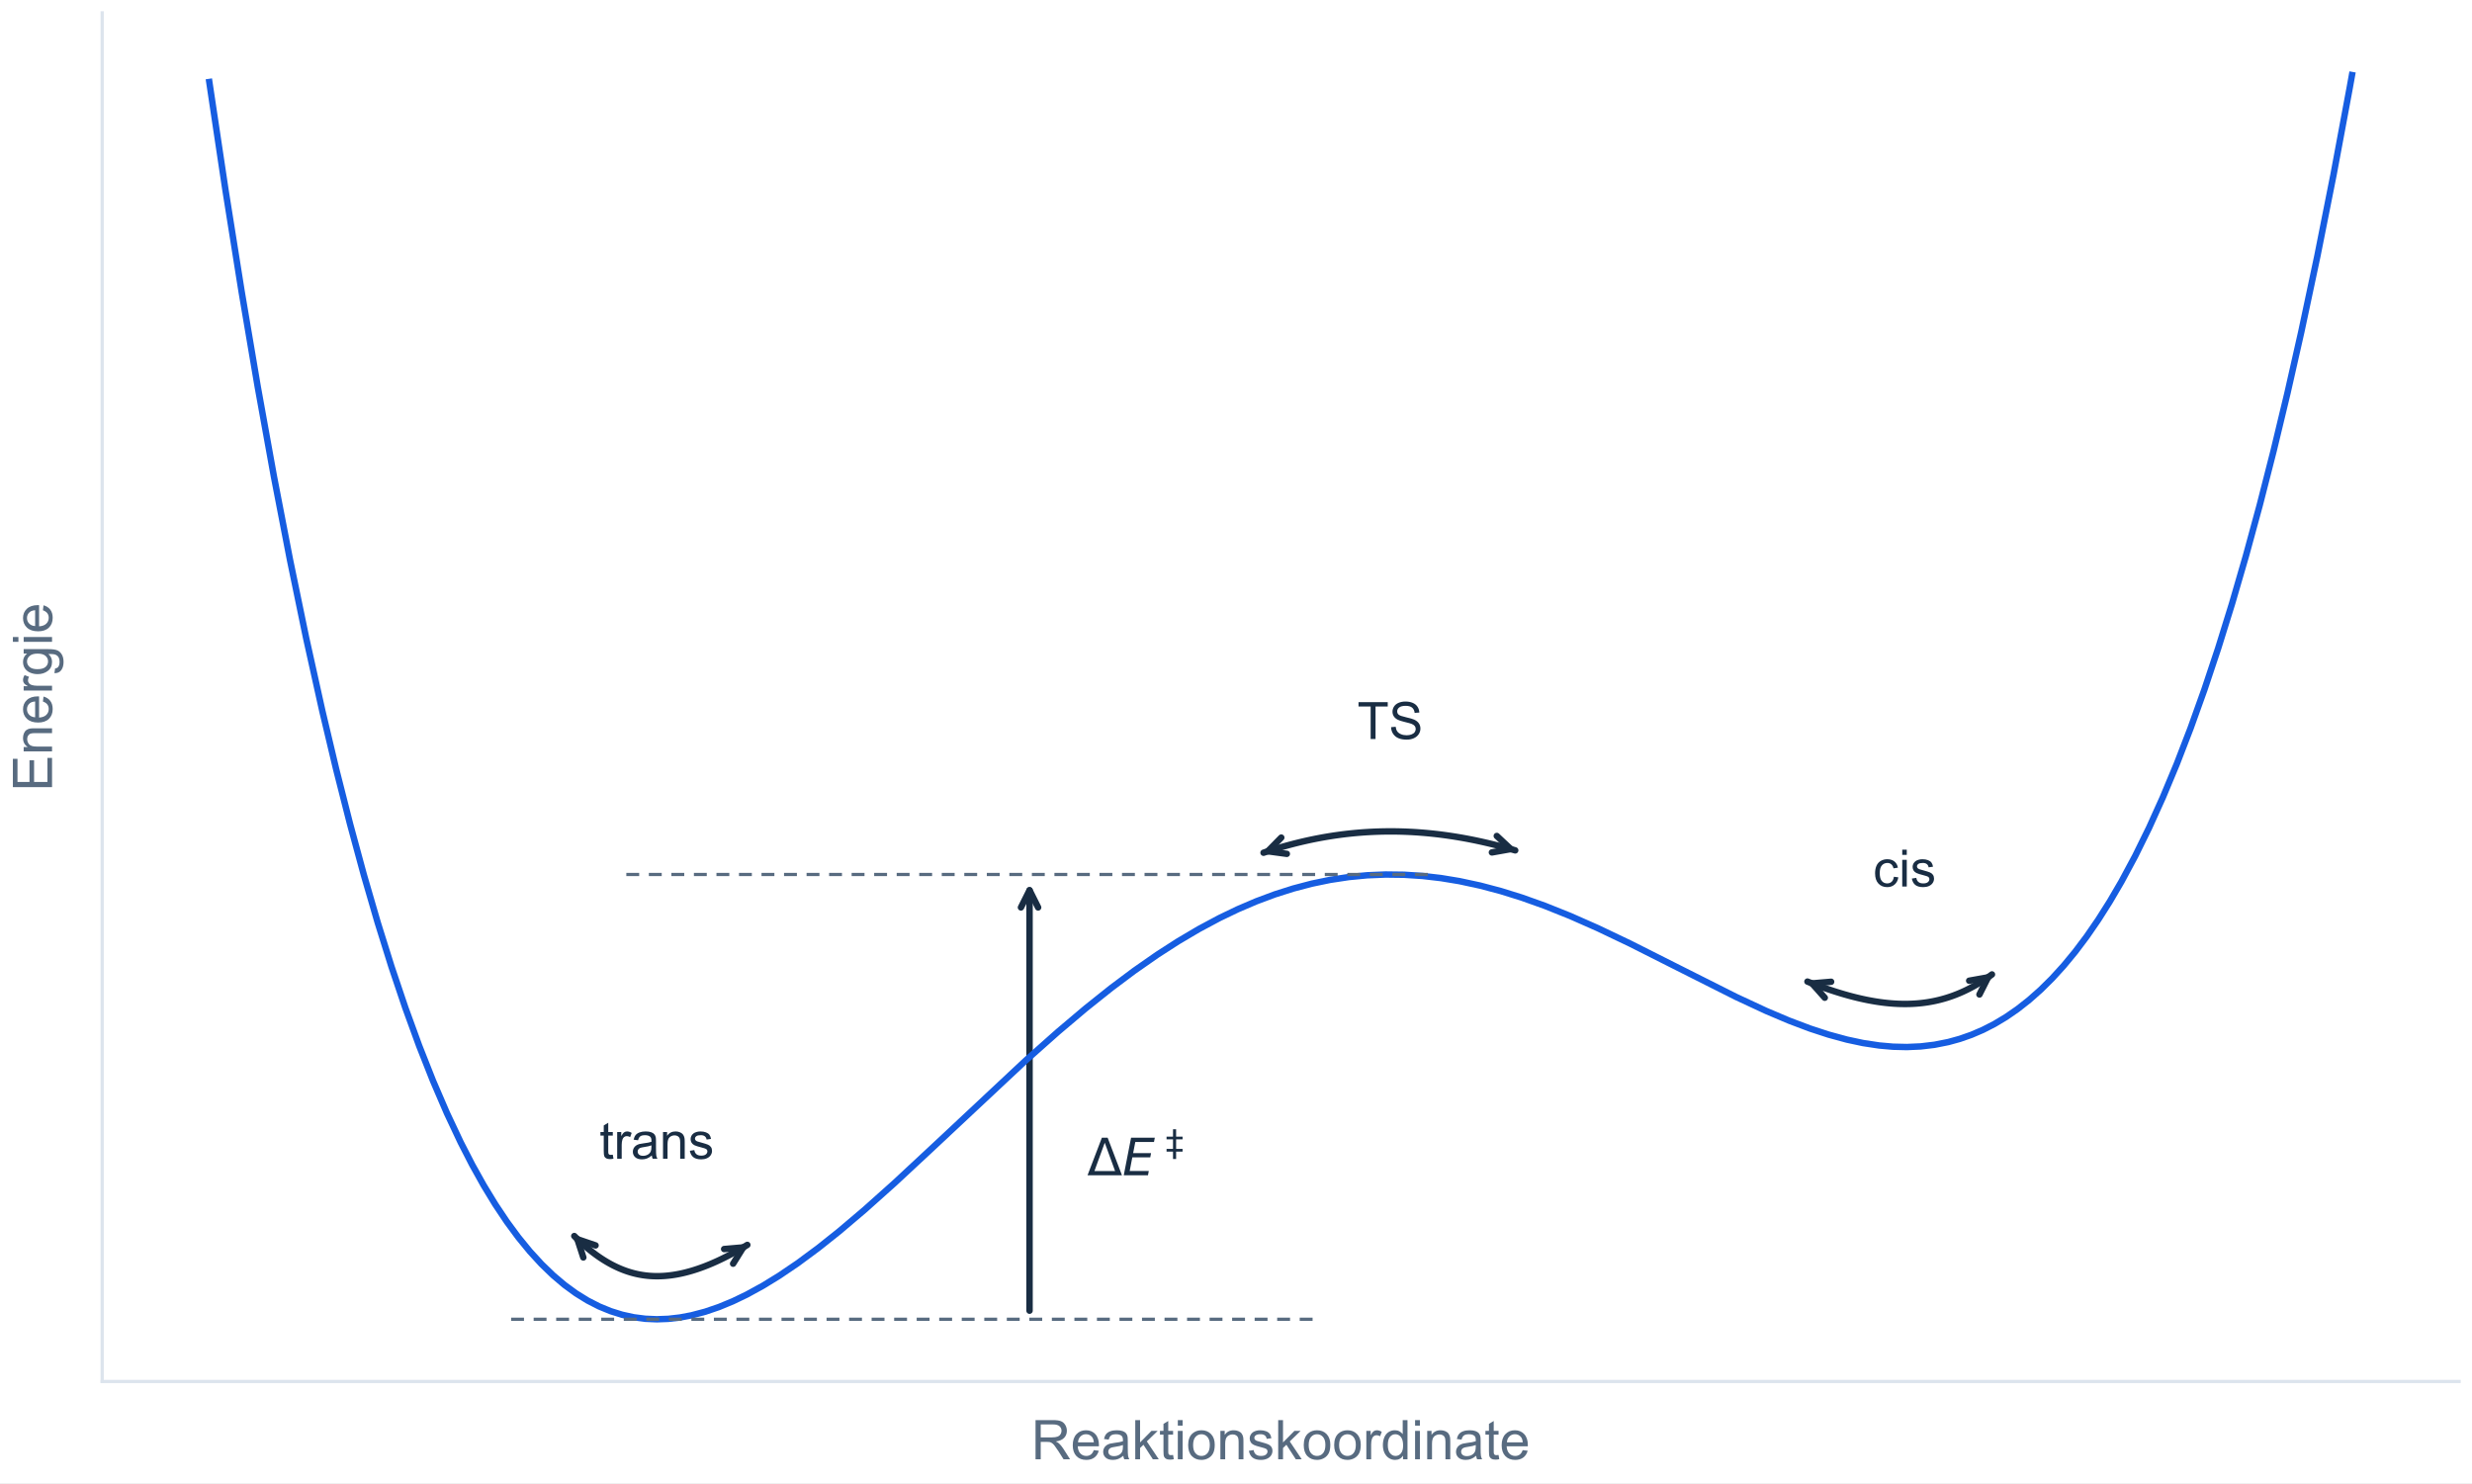
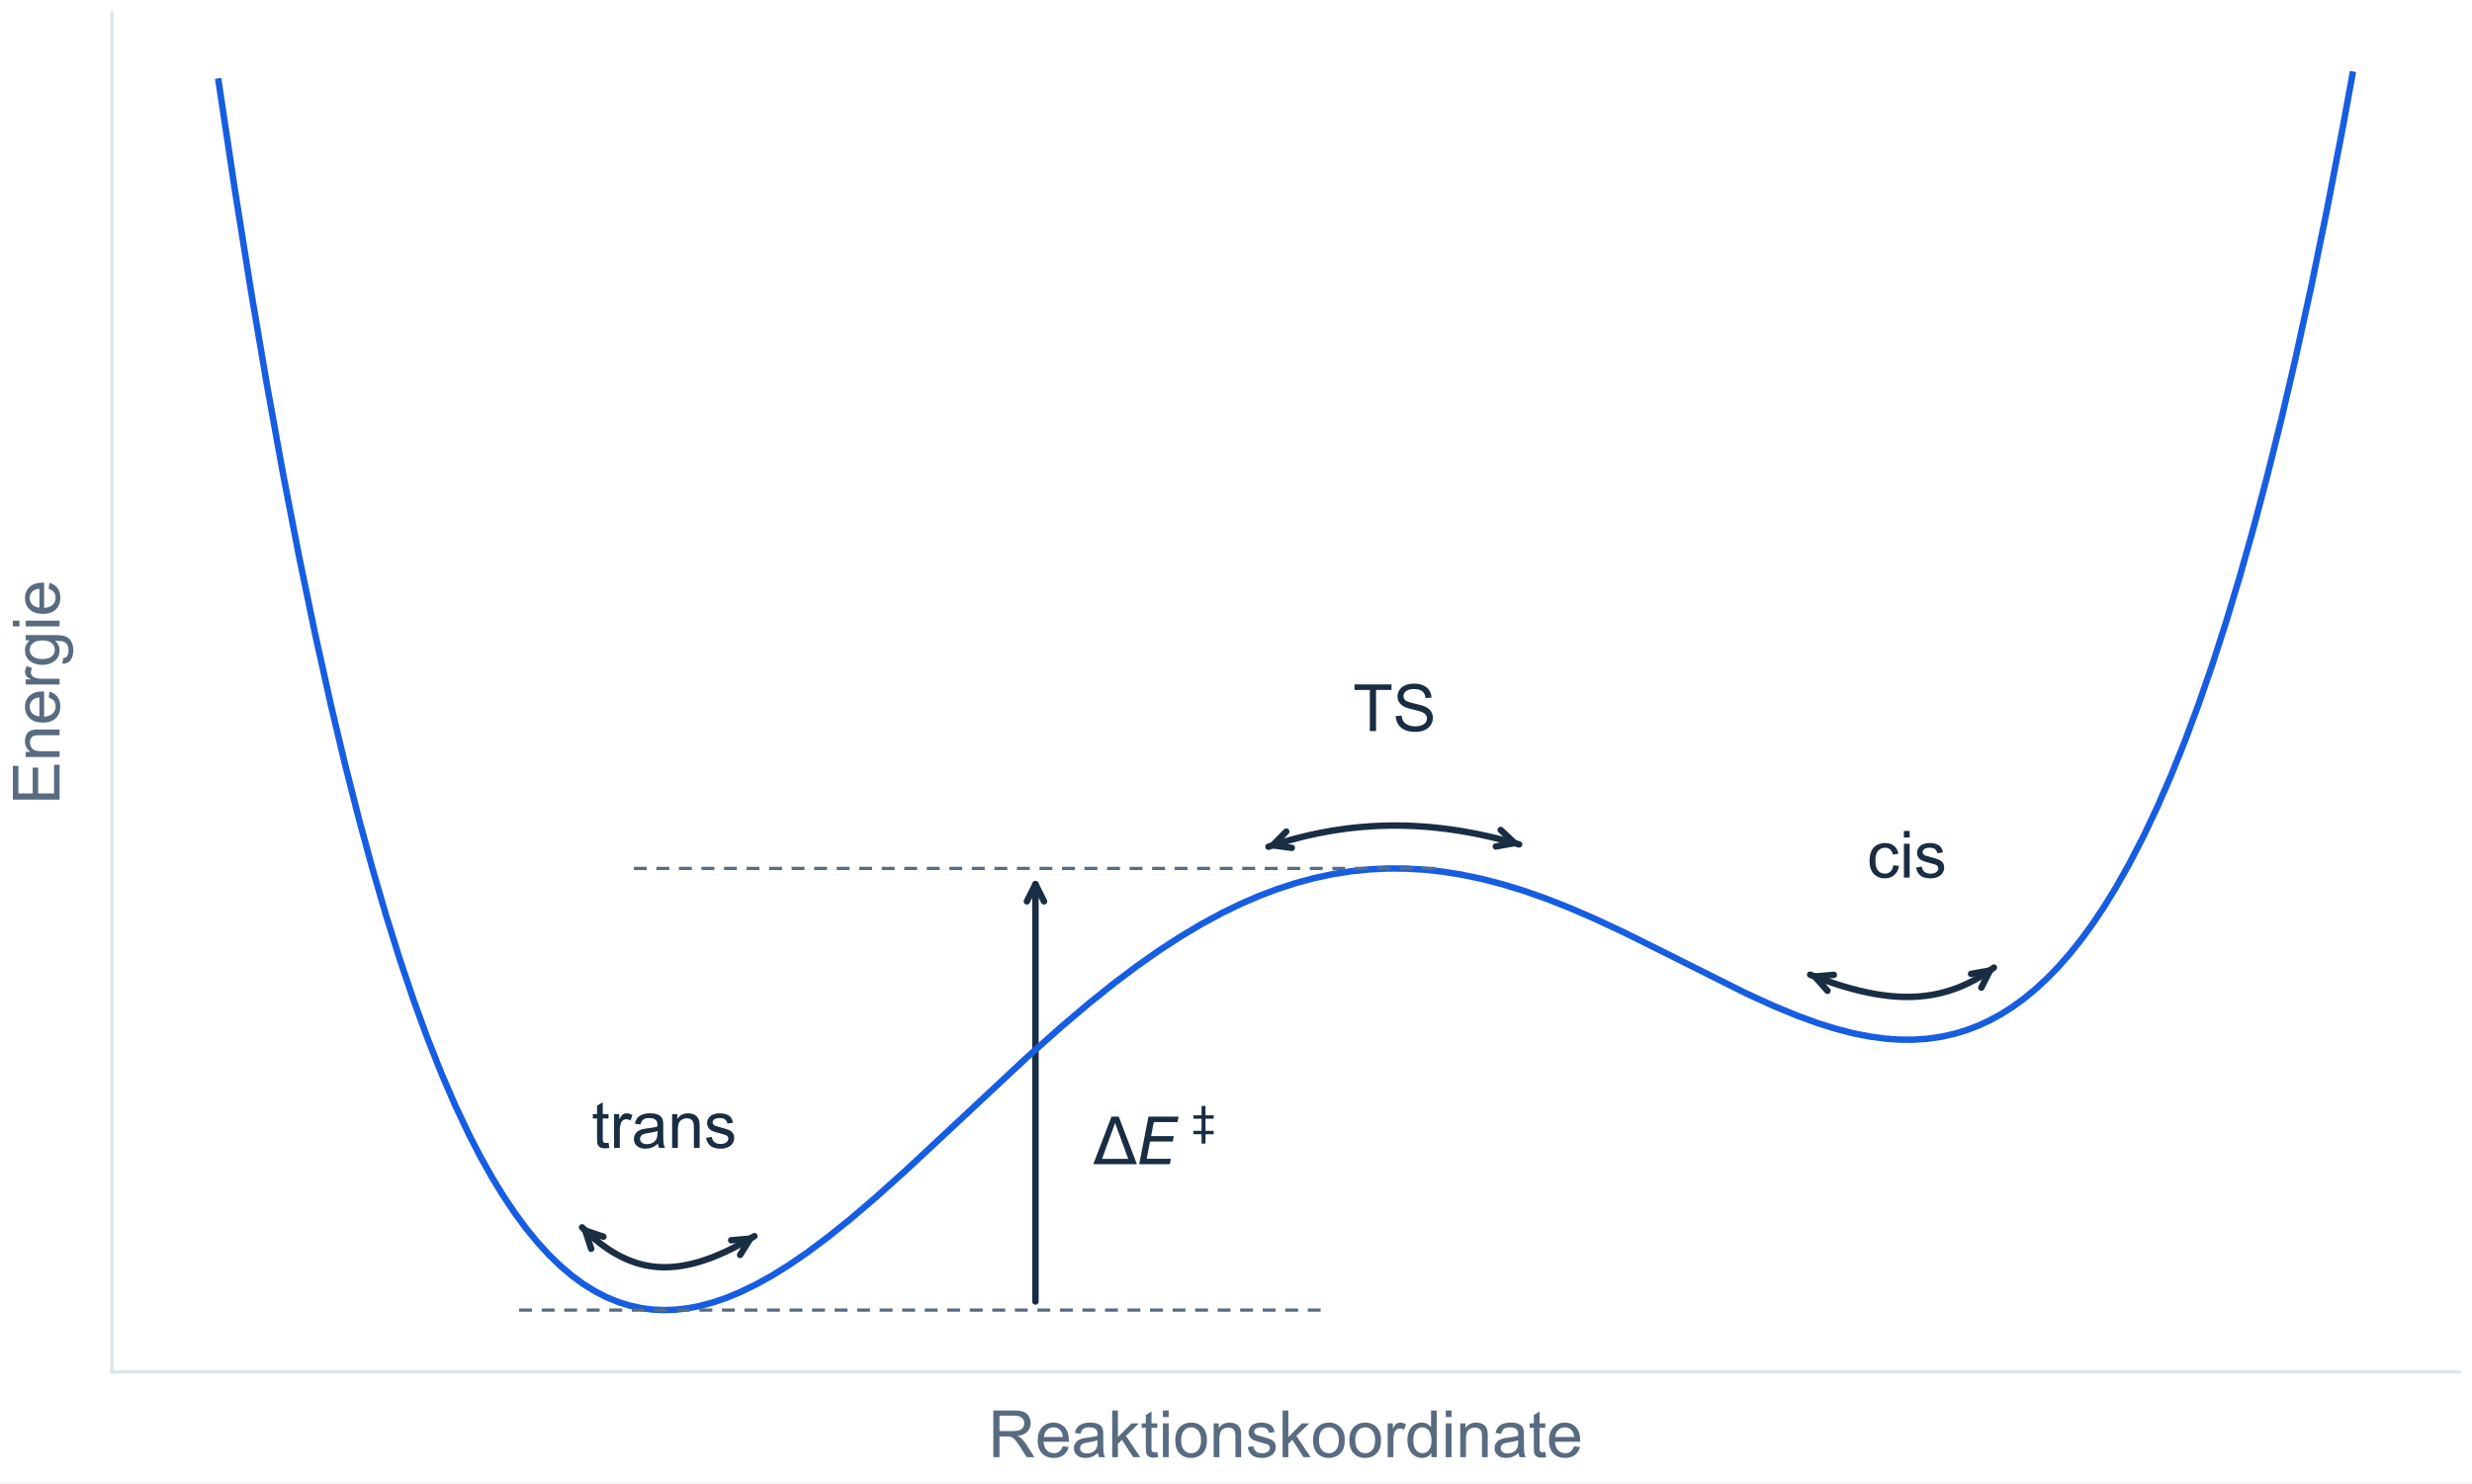
<svg xmlns="http://www.w3.org/2000/svg" xmlns:xlink="http://www.w3.org/1999/xlink" width="576pt" height="345.6pt" viewBox="0 0 576 345.6" version="1.1">
  <defs>
    <style type="text/css">*{stroke-linejoin: round; stroke-linecap: butt}</style>
  </defs>
  <g id="figure_1">
    <g id="patch_1">
      <path d="M 0 345.6  L 576 345.6  L 576 0  L 0 0  z " style="fill: #ffffff" />
    </g>
    <g id="axes_1">
      <g id="patch_2">
-         <path d="M 23.81 321.939  L 573 321.939  L 573 3  L 23.81 3  z " style="fill: #ffffff" />
+         <path d="M 26.079 319.699  L 573 319.699  L 573 3  L 26.079 3  z " style="fill: #ffffff" />
      </g>
      <g id="matplotlib.axis_1">
        <g id="text_1">
-           <g style="fill: #586b80" transform="translate(240.2897 340.0657) scale(0.1275 -0.1275)">
+           <g style="fill: #586b80" transform="translate(230.2572 339.5788) scale(0.152 -0.152)">
            <defs>
              <path id="ArialMT-52" d="M 503 0  L 503 4581  L 2534 4581  Q 3147 4581 3465 4457  Q 3784 4334 3975 4021  Q 4166 3709 4166 3331  Q 4166 2844 3850 2509  Q 3534 2175 2875 2084  Q 3116 1969 3241 1856  Q 3506 1613 3744 1247  L 4541 0  L 3778 0  L 3172 953  Q 2906 1366 2734 1584  Q 2563 1803 2427 1890  Q 2291 1978 2150 2013  Q 2047 2034 1813 2034  L 1109 2034  L 1109 0  L 503 0  z M 1109 2559  L 2413 2559  Q 2828 2559 3062 2645  Q 3297 2731 3419 2920  Q 3541 3109 3541 3331  Q 3541 3656 3305 3865  Q 3069 4075 2559 4075  L 1109 4075  L 1109 2559  z " transform="scale(0.015625)" />
              <path id="ArialMT-65" d="M 2694 1069  L 3275 997  Q 3138 488 2766 206  Q 2394 -75 1816 -75  Q 1088 -75 661 373  Q 234 822 234 1631  Q 234 2469 665 2931  Q 1097 3394 1784 3394  Q 2450 3394 2872 2941  Q 3294 2488 3294 1666  Q 3294 1616 3291 1516  L 816 1516  Q 847 969 1125 678  Q 1403 388 1819 388  Q 2128 388 2347 550  Q 2566 713 2694 1069  z M 847 1978  L 2700 1978  Q 2663 2397 2488 2606  Q 2219 2931 1791 2931  Q 1403 2931 1139 2672  Q 875 2413 847 1978  z " transform="scale(0.015625)" />
              <path id="ArialMT-61" d="M 2588 409  Q 2275 144 1986 34  Q 1697 -75 1366 -75  Q 819 -75 525 192  Q 231 459 231 875  Q 231 1119 342 1320  Q 453 1522 633 1644  Q 813 1766 1038 1828  Q 1203 1872 1538 1913  Q 2219 1994 2541 2106  Q 2544 2222 2544 2253  Q 2544 2597 2384 2738  Q 2169 2928 1744 2928  Q 1347 2928 1158 2789  Q 969 2650 878 2297  L 328 2372  Q 403 2725 575 2942  Q 747 3159 1072 3276  Q 1397 3394 1825 3394  Q 2250 3394 2515 3294  Q 2781 3194 2906 3042  Q 3031 2891 3081 2659  Q 3109 2516 3109 2141  L 3109 1391  Q 3109 606 3145 398  Q 3181 191 3288 0  L 2700 0  Q 2613 175 2588 409  z M 2541 1666  Q 2234 1541 1622 1453  Q 1275 1403 1131 1340  Q 988 1278 909 1158  Q 831 1038 831 891  Q 831 666 1001 516  Q 1172 366 1500 366  Q 1825 366 2078 508  Q 2331 650 2450 897  Q 2541 1088 2541 1459  L 2541 1666  z " transform="scale(0.015625)" />
              <path id="ArialMT-6b" d="M 425 0  L 425 4581  L 988 4581  L 988 1969  L 2319 3319  L 3047 3319  L 1778 2088  L 3175 0  L 2481 0  L 1384 1697  L 988 1316  L 988 0  L 425 0  z " transform="scale(0.015625)" />
              <path id="ArialMT-74" d="M 1650 503  L 1731 6  Q 1494 -44 1306 -44  Q 1000 -44 831 53  Q 663 150 594 308  Q 525 466 525 972  L 525 2881  L 113 2881  L 113 3319  L 525 3319  L 525 4141  L 1084 4478  L 1084 3319  L 1650 3319  L 1650 2881  L 1084 2881  L 1084 941  Q 1084 700 1114 631  Q 1144 563 1211 522  Q 1278 481 1403 481  Q 1497 481 1650 503  z " transform="scale(0.015625)" />
              <path id="ArialMT-69" d="M 425 3934  L 425 4581  L 988 4581  L 988 3934  L 425 3934  z M 425 0  L 425 3319  L 988 3319  L 988 0  L 425 0  z " transform="scale(0.015625)" />
              <path id="ArialMT-6f" d="M 213 1659  Q 213 2581 725 3025  Q 1153 3394 1769 3394  Q 2453 3394 2887 2945  Q 3322 2497 3322 1706  Q 3322 1066 3130 698  Q 2938 331 2570 128  Q 2203 -75 1769 -75  Q 1072 -75 642 372  Q 213 819 213 1659  z M 791 1659  Q 791 1022 1069 705  Q 1347 388 1769 388  Q 2188 388 2466 706  Q 2744 1025 2744 1678  Q 2744 2294 2464 2611  Q 2184 2928 1769 2928  Q 1347 2928 1069 2612  Q 791 2297 791 1659  z " transform="scale(0.015625)" />
              <path id="ArialMT-6e" d="M 422 0  L 422 3319  L 928 3319  L 928 2847  Q 1294 3394 1984 3394  Q 2284 3394 2536 3286  Q 2788 3178 2913 3003  Q 3038 2828 3088 2588  Q 3119 2431 3119 2041  L 3119 0  L 2556 0  L 2556 2019  Q 2556 2363 2490 2533  Q 2425 2703 2258 2804  Q 2091 2906 1866 2906  Q 1506 2906 1245 2678  Q 984 2450 984 1813  L 984 0  L 422 0  z " transform="scale(0.015625)" />
              <path id="ArialMT-73" d="M 197 991  L 753 1078  Q 800 744 1014 566  Q 1228 388 1613 388  Q 2000 388 2187 545  Q 2375 703 2375 916  Q 2375 1106 2209 1216  Q 2094 1291 1634 1406  Q 1016 1563 777 1677  Q 538 1791 414 1992  Q 291 2194 291 2438  Q 291 2659 392 2848  Q 494 3038 669 3163  Q 800 3259 1026 3326  Q 1253 3394 1513 3394  Q 1903 3394 2198 3281  Q 2494 3169 2634 2976  Q 2775 2784 2828 2463  L 2278 2388  Q 2241 2644 2061 2787  Q 1881 2931 1553 2931  Q 1166 2931 1000 2803  Q 834 2675 834 2503  Q 834 2394 903 2306  Q 972 2216 1119 2156  Q 1203 2125 1616 2013  Q 2213 1853 2448 1751  Q 2684 1650 2818 1456  Q 2953 1263 2953 975  Q 2953 694 2789 445  Q 2625 197 2315 61  Q 2006 -75 1616 -75  Q 969 -75 630 194  Q 291 463 197 991  z " transform="scale(0.015625)" />
              <path id="ArialMT-72" d="M 416 0  L 416 3319  L 922 3319  L 922 2816  Q 1116 3169 1280 3281  Q 1444 3394 1641 3394  Q 1925 3394 2219 3213  L 2025 2691  Q 1819 2813 1613 2813  Q 1428 2813 1281 2702  Q 1134 2591 1072 2394  Q 978 2094 978 1738  L 978 0  L 416 0  z " transform="scale(0.015625)" />
              <path id="ArialMT-64" d="M 2575 0  L 2575 419  Q 2259 -75 1647 -75  Q 1250 -75 917 144  Q 584 363 401 755  Q 219 1147 219 1656  Q 219 2153 384 2558  Q 550 2963 881 3178  Q 1213 3394 1622 3394  Q 1922 3394 2156 3267  Q 2391 3141 2538 2938  L 2538 4581  L 3097 4581  L 3097 0  L 2575 0  z M 797 1656  Q 797 1019 1065 703  Q 1334 388 1700 388  Q 2069 388 2326 689  Q 2584 991 2584 1609  Q 2584 2291 2321 2609  Q 2059 2928 1675 2928  Q 1300 2928 1048 2622  Q 797 2316 797 1656  z " transform="scale(0.015625)" />
            </defs>
            <use xlink:href="#ArialMT-52" />
            <use xlink:href="#ArialMT-65" transform="translate(72.2168 0)" />
            <use xlink:href="#ArialMT-61" transform="translate(127.832 0)" />
            <use xlink:href="#ArialMT-6b" transform="translate(183.4473 0)" />
            <use xlink:href="#ArialMT-74" transform="translate(233.4473 0)" />
            <use xlink:href="#ArialMT-69" transform="translate(261.2305 0)" />
            <use xlink:href="#ArialMT-6f" transform="translate(283.4473 0)" />
            <use xlink:href="#ArialMT-6e" transform="translate(339.0625 0)" />
            <use xlink:href="#ArialMT-73" transform="translate(394.6777 0)" />
            <use xlink:href="#ArialMT-6b" transform="translate(444.6777 0)" />
            <use xlink:href="#ArialMT-6f" transform="translate(494.6777 0)" />
            <use xlink:href="#ArialMT-6f" transform="translate(550.293 0)" />
            <use xlink:href="#ArialMT-72" transform="translate(605.9082 0)" />
            <use xlink:href="#ArialMT-64" transform="translate(639.209 0)" />
            <use xlink:href="#ArialMT-69" transform="translate(694.8242 0)" />
            <use xlink:href="#ArialMT-6e" transform="translate(717.041 0)" />
            <use xlink:href="#ArialMT-61" transform="translate(772.6562 0)" />
            <use xlink:href="#ArialMT-74" transform="translate(828.2715 0)" />
            <use xlink:href="#ArialMT-65" transform="translate(856.0547 0)" />
          </g>
        </g>
      </g>
      <g id="matplotlib.axis_2">
        <g id="text_2">
-           <g style="fill: #586b80" transform="translate(12.12645 184.4417) rotate(-90) scale(0.1275 -0.1275)">
+           <g style="fill: #586b80" transform="translate(13.88011 187.5434) rotate(-90) scale(0.152 -0.152)">
            <defs>
              <path id="ArialMT-45" d="M 506 0  L 506 4581  L 3819 4581  L 3819 4041  L 1113 4041  L 1113 2638  L 3647 2638  L 3647 2100  L 1113 2100  L 1113 541  L 3925 541  L 3925 0  L 506 0  z " transform="scale(0.015625)" />
              <path id="ArialMT-67" d="M 319 -275  L 866 -356  Q 900 -609 1056 -725  Q 1266 -881 1628 -881  Q 2019 -881 2231 -725  Q 2444 -569 2519 -288  Q 2563 -116 2559 434  Q 2191 0 1641 0  Q 956 0 581 494  Q 206 988 206 1678  Q 206 2153 378 2554  Q 550 2956 876 3175  Q 1203 3394 1644 3394  Q 2231 3394 2613 2919  L 2613 3319  L 3131 3319  L 3131 450  Q 3131 -325 2973 -648  Q 2816 -972 2473 -1159  Q 2131 -1347 1631 -1347  Q 1038 -1347 672 -1080  Q 306 -813 319 -275  z M 784 1719  Q 784 1066 1043 766  Q 1303 466 1694 466  Q 2081 466 2343 764  Q 2606 1063 2606 1700  Q 2606 2309 2336 2618  Q 2066 2928 1684 2928  Q 1309 2928 1046 2623  Q 784 2319 784 1719  z " transform="scale(0.015625)" />
            </defs>
            <use xlink:href="#ArialMT-45" />
            <use xlink:href="#ArialMT-6e" transform="translate(66.69922 0)" />
            <use xlink:href="#ArialMT-65" transform="translate(122.3145 0)" />
            <use xlink:href="#ArialMT-72" transform="translate(177.9297 0)" />
            <use xlink:href="#ArialMT-67" transform="translate(211.2305 0)" />
            <use xlink:href="#ArialMT-69" transform="translate(266.8457 0)" />
            <use xlink:href="#ArialMT-65" transform="translate(289.0625 0)" />
          </g>
        </g>
      </g>
      <g id="patch_3">
-         <path d="M 239.893 305.44  Q 239.893 255.615 239.893 207.467  " clip-path="url(#p1180f19df1)" style="fill: none; stroke: #192d43; stroke-width: 1.5; stroke-linecap: round" />
-         <path d="M 237.893 211.467  L 239.893 207.467  L 241.893 211.467  " clip-path="url(#p1180f19df1)" style="fill: none; stroke: #192d43; stroke-width: 1.5; stroke-linecap: round" />
+         <path d="M 241.27 303.303  Q 241.27 253.84 241.27 206.054  " clip-path="url(#p1f91e733c1)" style="fill: none; stroke: #192d43; stroke-width: 1.5; stroke-linecap: round" />
+         <path d="M 239.27 210.054  L 241.27 206.054  L 243.27 210.054  " clip-path="url(#p1f91e733c1)" style="fill: none; stroke: #192d43; stroke-width: 1.5; stroke-linecap: round" />
      </g>
      <g id="patch_4">
-         <path d="M 134.54 288.782  L 133.813 288.045  L 134.261 288.488  L 134.706 288.918  L 135.149 289.335  L 135.589 289.738  L 136.026 290.128  L 136.46 290.506  L 136.892 290.87  L 137.32 291.223  L 137.746 291.562  L 138.169 291.89  L 138.589 292.206  L 139.006 292.511  L 139.42 292.803  L 139.832 293.085  L 140.24 293.355  L 140.645 293.615  L 141.048 293.864  L 141.448 294.103  L 141.845 294.331  L 142.24 294.55  L 142.632 294.759  L 143.021 294.958  L 143.408 295.148  L 143.793 295.329  L 144.175 295.501  L 144.556 295.664  L 144.934 295.819  L 145.31 295.966  L 145.685 296.105  L 146.058 296.235  L 146.43 296.359  L 146.8 296.474  L 147.169 296.582  L 147.537 296.683  L 147.905 296.777  L 148.271 296.863  L 148.638 296.943  L 149.004 297.017  L 149.37 297.083  L 149.736 297.143  L 150.102 297.197  L 150.469 297.244  L 150.836 297.285  L 151.204 297.32  L 151.573 297.349  L 151.942 297.371  L 152.314 297.387  L 152.686 297.397  L 153.06 297.401  L 153.435 297.399  L 153.813 297.391  L 154.192 297.377  L 154.573 297.357  L 154.956 297.331  L 155.341 297.298  L 155.728 297.26  L 156.117 297.215  L 156.509 297.165  L 156.903 297.108  L 157.3 297.045  L 157.699 296.976  L 158.101 296.9  L 158.505 296.819  L 158.912 296.731  L 159.321 296.637  L 159.733 296.537  L 160.147 296.43  L 160.564 296.318  L 160.984 296.199  L 161.406 296.074  L 161.83 295.942  L 162.257 295.804  L 162.687 295.661  L 163.119 295.51  L 163.553 295.354  L 163.99 295.191  L 164.43 295.023  L 164.871 294.848  L 165.315 294.667  L 165.761 294.48  L 166.21 294.286  L 166.66 294.087  L 167.113 293.882  L 167.568 293.67  L 168.025 293.453  L 168.484 293.23  L 168.945 293.001  L 169.408 292.766  L 169.873 292.526  L 170.339 292.279  L 170.808 292.027  L 171.278 291.77  L 171.75 291.506  L 172.224 291.238  L 172.699 290.963  L 173.176 290.684  L 173.655 290.399  L 174.135 290.109  L 173.187 290.69  " clip-path="url(#p1180f19df1)" style="fill: none; stroke: #192d43; stroke-width: 1.5; stroke-linecap: round" />
-         <path d="M 135.922 293.035  L 134.54 288.782  L 138.772 290.228  " clip-path="url(#p1180f19df1)" style="fill: none; stroke: #192d43; stroke-width: 1.5; stroke-linecap: round" />
-         <path d="M 168.732 291.077  L 173.187 290.69  L 170.823 294.487  " clip-path="url(#p1180f19df1)" style="fill: none; stroke: #192d43; stroke-width: 1.5; stroke-linecap: round" />
+         <path d="M 136.364 286.762  L 135.634 286.023  L 136.08 286.463  L 136.523 286.89  L 136.964 287.303  L 137.402 287.704  L 137.837 288.091  L 138.269 288.466  L 138.699 288.828  L 139.125 289.177  L 139.549 289.515  L 139.97 289.84  L 140.388 290.154  L 140.803 290.456  L 141.216 290.746  L 141.625 291.026  L 142.032 291.294  L 142.435 291.552  L 142.836 291.799  L 143.234 292.036  L 143.63 292.263  L 144.023 292.48  L 144.413 292.687  L 144.8 292.885  L 145.186 293.074  L 145.569 293.253  L 145.949 293.424  L 146.328 293.586  L 146.704 293.74  L 147.079 293.886  L 147.452 294.023  L 147.824 294.153  L 148.194 294.275  L 148.562 294.39  L 148.93 294.497  L 149.296 294.597  L 149.662 294.69  L 150.027 294.776  L 150.392 294.856  L 150.756 294.929  L 151.121 294.995  L 151.485 295.054  L 151.85 295.108  L 152.215 295.155  L 152.581 295.195  L 152.947 295.23  L 153.314 295.258  L 153.682 295.28  L 154.052 295.296  L 154.423 295.306  L 154.795 295.31  L 155.169 295.308  L 155.545 295.3  L 155.922 295.286  L 156.301 295.266  L 156.683 295.24  L 157.066 295.208  L 157.452 295.17  L 157.84 295.126  L 158.23 295.075  L 158.622 295.019  L 159.017 294.956  L 159.415 294.888  L 159.815 294.813  L 160.217 294.732  L 160.622 294.645  L 161.029 294.552  L 161.439 294.452  L 161.852 294.346  L 162.267 294.235  L 162.685 294.117  L 163.105 293.992  L 163.528 293.862  L 163.953 293.725  L 164.381 293.582  L 164.811 293.433  L 165.244 293.278  L 165.679 293.116  L 166.116 292.949  L 166.556 292.775  L 166.998 292.596  L 167.442 292.41  L 167.889 292.218  L 168.337 292.02  L 168.788 291.816  L 169.241 291.606  L 169.696 291.391  L 170.153 291.169  L 170.612 290.942  L 171.073 290.709  L 171.536 290.47  L 172.001 290.225  L 172.467 289.975  L 172.935 289.719  L 173.405 289.458  L 173.877 289.191  L 174.35 288.919  L 174.825 288.641  L 175.302 288.358  L 175.78 288.07  L 174.829 288.652  " clip-path="url(#p1f91e733c1)" style="fill: none; stroke: #192d43; stroke-width: 1.5; stroke-linecap: round" />
+         <path d="M 137.753 291.013  L 136.364 286.762  L 140.598 288.201  " clip-path="url(#p1f91e733c1)" style="fill: none; stroke: #192d43; stroke-width: 1.5; stroke-linecap: round" />
+         <path d="M 170.373 289.033  L 174.829 288.652  L 172.46 292.445  " clip-path="url(#p1f91e733c1)" style="fill: none; stroke: #192d43; stroke-width: 1.5; stroke-linecap: round" />
      </g>
      <g id="patch_5">
-         <path d="M 422.213 229.169  L 421.153 228.746  L 421.649 228.941  L 422.144 229.134  L 422.638 229.323  L 423.131 229.509  L 423.623 229.692  L 424.113 229.872  L 424.602 230.049  L 425.09 230.222  L 425.577 230.392  L 426.062 230.559  L 426.546 230.722  L 427.028 230.882  L 427.51 231.038  L 427.989 231.191  L 428.468 231.34  L 428.945 231.485  L 429.42 231.627  L 429.894 231.764  L 430.367 231.898  L 430.838 232.029  L 431.308 232.155  L 431.776 232.277  L 432.242 232.395  L 432.707 232.51  L 433.171 232.62  L 433.632 232.726  L 434.093 232.828  L 434.551 232.926  L 435.008 233.02  L 435.463 233.109  L 435.917 233.194  L 436.369 233.275  L 436.819 233.352  L 437.268 233.424  L 437.714 233.492  L 438.16 233.555  L 438.603 233.614  L 439.045 233.668  L 439.485 233.718  L 439.924 233.763  L 440.361 233.804  L 440.796 233.84  L 441.229 233.872  L 441.661 233.899  L 442.092 233.921  L 442.521 233.939  L 442.948 233.951  L 443.374 233.959  L 443.798 233.963  L 444.221 233.961  L 444.642 233.955  L 445.062 233.944  L 445.481 233.927  L 445.899 233.906  L 446.315 233.88  L 446.73 233.85  L 447.144 233.814  L 447.557 233.772  L 447.969 233.726  L 448.38 233.675  L 448.791 233.618  L 449.2 233.557  L 449.609 233.489  L 450.017 233.417  L 450.425 233.339  L 450.832 233.256  L 451.239 233.167  L 451.646 233.072  L 452.052 232.972  L 452.459 232.865  L 452.865 232.753  L 453.272 232.635  L 453.679 232.511  L 454.086 232.381  L 454.493 232.244  L 454.901 232.102  L 455.31 231.952  L 455.719 231.796  L 456.128 231.633  L 456.539 231.464  L 456.951 231.287  L 457.363 231.104  L 457.777 230.913  L 458.191 230.714  L 458.607 230.509  L 459.024 230.295  L 459.443 230.074  L 459.863 229.845  L 460.284 229.607  L 460.707 229.362  L 461.131 229.108  L 461.557 228.845  L 461.985 228.574  L 462.414 228.294  L 462.845 228.005  L 463.278 227.706  L 463.713 227.398  L 464.149 227.081  L 463.243 227.757  " clip-path="url(#p1180f19df1)" style="fill: none; stroke: #192d43; stroke-width: 1.5; stroke-linecap: round" />
-         <path d="M 425.189 232.507  L 422.213 229.169  L 426.67 228.791  " clip-path="url(#p1180f19df1)" style="fill: none; stroke: #192d43; stroke-width: 1.5; stroke-linecap: round" />
-         <path d="M 458.841 228.546  L 463.243 227.757  L 461.233 231.752  " clip-path="url(#p1180f19df1)" style="fill: none; stroke: #192d43; stroke-width: 1.5; stroke-linecap: round" />
+         <path d="M 422.845 227.56  L 421.782 227.138  L 422.276 227.332  L 422.77 227.523  L 423.261 227.711  L 423.752 227.896  L 424.242 228.077  L 424.73 228.256  L 425.217 228.431  L 425.703 228.604  L 426.187 228.772  L 426.671 228.938  L 427.152 229.1  L 427.633 229.259  L 428.112 229.414  L 428.59 229.565  L 429.066 229.713  L 429.541 229.857  L 430.015 229.998  L 430.487 230.135  L 430.958 230.268  L 431.427 230.397  L 431.894 230.522  L 432.36 230.644  L 432.825 230.761  L 433.288 230.875  L 433.749 230.984  L 434.209 231.09  L 434.667 231.191  L 435.124 231.288  L 435.579 231.381  L 436.032 231.47  L 436.484 231.555  L 436.934 231.635  L 437.382 231.711  L 437.829 231.783  L 438.274 231.85  L 438.717 231.913  L 439.159 231.971  L 439.599 232.025  L 440.037 232.075  L 440.474 232.12  L 440.909 232.16  L 441.342 232.196  L 441.774 232.227  L 442.204 232.254  L 442.633 232.276  L 443.06 232.293  L 443.485 232.306  L 443.909 232.314  L 444.332 232.317  L 444.753 232.316  L 445.173 232.31  L 445.591 232.299  L 446.008 232.283  L 446.424 232.262  L 446.838 232.236  L 447.252 232.205  L 447.664 232.169  L 448.075 232.129  L 448.485 232.083  L 448.895 232.032  L 449.303 231.976  L 449.711 231.914  L 450.118 231.848  L 450.525 231.776  L 450.931 231.698  L 451.336 231.615  L 451.741 231.527  L 452.146 231.433  L 452.551 231.333  L 452.956 231.228  L 453.361 231.117  L 453.765 231  L 454.17 230.876  L 454.576 230.747  L 454.981 230.612  L 455.387 230.47  L 455.794 230.321  L 456.201 230.167  L 456.609 230.005  L 457.018 229.837  L 457.428 229.661  L 457.839 229.479  L 458.251 229.29  L 458.663 229.093  L 459.077 228.888  L 459.493 228.677  L 459.909 228.457  L 460.327 228.229  L 460.747 227.994  L 461.168 227.75  L 461.59 227.498  L 462.015 227.237  L 462.44 226.968  L 462.868 226.69  L 463.297 226.403  L 463.728 226.106  L 464.16 225.801  L 464.595 225.486  L 463.685 226.162  " clip-path="url(#p1f91e733c1)" style="fill: none; stroke: #192d43; stroke-width: 1.5; stroke-linecap: round" />
+         <path d="M 425.824 230.896  L 422.845 227.56  L 427.301 227.179  " clip-path="url(#p1f91e733c1)" style="fill: none; stroke: #192d43; stroke-width: 1.5; stroke-linecap: round" />
+         <path d="M 459.282 226.945  L 463.685 226.162  L 461.67 230.155  " clip-path="url(#p1f91e733c1)" style="fill: none; stroke: #192d43; stroke-width: 1.5; stroke-linecap: round" />
      </g>
      <g id="patch_6">
-         <path d="M 295.41 198.382  L 294.418 198.721  L 295.013 198.521  L 295.609 198.326  L 296.206 198.134  L 296.803 197.946  L 297.4 197.763  L 297.998 197.583  L 298.596 197.407  L 299.194 197.236  L 299.793 197.068  L 300.392 196.905  L 300.992 196.745  L 301.592 196.59  L 302.192 196.439  L 302.793 196.292  L 303.394 196.149  L 303.995 196.01  L 304.596 195.875  L 305.198 195.744  L 305.8 195.617  L 306.403 195.495  L 307.005 195.377  L 307.608 195.262  L 308.211 195.152  L 308.815 195.046  L 309.418 194.945  L 310.022 194.847  L 310.626 194.754  L 311.23 194.665  L 311.834 194.58  L 312.438 194.499  L 313.042 194.422  L 313.647 194.349  L 314.251 194.281  L 314.856 194.217  L 315.461 194.157  L 316.065 194.101  L 316.67 194.049  L 317.275 194.001  L 317.879 193.958  L 318.484 193.918  L 319.089 193.883  L 319.693 193.852  L 320.298 193.825  L 320.902 193.802  L 321.507 193.783  L 322.111 193.768  L 322.715 193.757  L 323.319 193.751  L 323.922 193.748  L 324.526 193.75  L 325.129 193.755  L 325.733 193.764  L 326.336 193.778  L 326.938 193.795  L 327.541 193.817  L 328.143 193.842  L 328.745 193.871  L 329.347 193.904  L 329.948 193.941  L 330.549 193.982  L 331.15 194.027  L 331.75 194.076  L 332.35 194.128  L 332.95 194.184  L 333.549 194.244  L 334.148 194.308  L 334.747 194.375  L 335.345 194.446  L 335.942 194.521  L 336.54 194.6  L 337.137 194.682  L 337.733 194.767  L 338.329 194.857  L 338.924 194.95  L 339.519 195.046  L 340.114 195.146  L 340.708 195.249  L 341.301 195.356  L 341.895 195.466  L 342.487 195.58  L 343.079 195.697  L 343.671 195.817  L 344.262 195.941  L 344.852 196.068  L 345.442 196.198  L 346.031 196.331  L 346.62 196.468  L 347.208 196.608  L 347.796 196.751  L 348.383 196.897  L 348.97 197.046  L 349.556 197.198  L 350.141 197.353  L 350.726 197.511  L 351.31 197.672  L 351.894 197.836  L 352.477 198.003  L 353.06 198.172  L 352.034 197.868  " clip-path="url(#p1180f19df1)" style="fill: none; stroke: #192d43; stroke-width: 1.5; stroke-linecap: round" />
-         <path d="M 299.842 198.98  L 295.41 198.382  L 298.547 195.195  " clip-path="url(#p1180f19df1)" style="fill: none; stroke: #192d43; stroke-width: 1.5; stroke-linecap: round" />
-         <path d="M 348.767 194.814  L 352.034 197.868  L 347.63 198.649  " clip-path="url(#p1180f19df1)" style="fill: none; stroke: #192d43; stroke-width: 1.5; stroke-linecap: round" />
+         <path d="M 296.562 196.984  L 295.568 197.323  L 296.161 197.125  L 296.754 196.931  L 297.348 196.741  L 297.943 196.554  L 298.537 196.372  L 299.133 196.194  L 299.728 196.019  L 300.324 195.849  L 300.921 195.682  L 301.518 195.52  L 302.115 195.362  L 302.712 195.208  L 303.31 195.057  L 303.908 194.911  L 304.507 194.769  L 305.106 194.631  L 305.705 194.497  L 306.304 194.367  L 306.904 194.242  L 307.504 194.12  L 308.104 194.003  L 308.704 193.889  L 309.305 193.78  L 309.906 193.675  L 310.507 193.574  L 311.108 193.477  L 311.709 193.384  L 312.311 193.296  L 312.912 193.211  L 313.514 193.131  L 314.116 193.054  L 314.718 192.982  L 315.32 192.914  L 315.922 192.851  L 316.524 192.791  L 317.127 192.735  L 317.729 192.684  L 318.331 192.637  L 318.933 192.593  L 319.536 192.554  L 320.138 192.519  L 320.74 192.488  L 321.342 192.462  L 321.944 192.439  L 322.546 192.42  L 323.147 192.405  L 323.749 192.395  L 324.35 192.388  L 324.952 192.385  L 325.553 192.387  L 326.154 192.392  L 326.754 192.402  L 327.355 192.415  L 327.955 192.432  L 328.555 192.453  L 329.155 192.479  L 329.754 192.508  L 330.354 192.541  L 330.953 192.577  L 331.551 192.618  L 332.149 192.662  L 332.747 192.711  L 333.345 192.763  L 333.942 192.818  L 334.539 192.878  L 335.135 192.941  L 335.731 193.008  L 336.327 193.079  L 336.922 193.153  L 337.517 193.231  L 338.112 193.313  L 338.706 193.398  L 339.299 193.486  L 339.892 193.578  L 340.485 193.674  L 341.077 193.773  L 341.668 193.876  L 342.26 193.982  L 342.85 194.091  L 343.44 194.204  L 344.03 194.32  L 344.619 194.44  L 345.208 194.563  L 345.796 194.689  L 346.383 194.818  L 346.97 194.951  L 347.556 195.086  L 348.142 195.225  L 348.728 195.367  L 349.312 195.512  L 349.897 195.66  L 350.48 195.811  L 351.063 195.965  L 351.646 196.122  L 352.227 196.282  L 352.809 196.445  L 353.389 196.61  L 353.97 196.779  L 352.941 196.475  " clip-path="url(#p1f91e733c1)" style="fill: none; stroke: #192d43; stroke-width: 1.5; stroke-linecap: round" />
+         <path d="M 300.994 197.587  L 296.562 196.984  L 299.703 193.801  " clip-path="url(#p1f91e733c1)" style="fill: none; stroke: #192d43; stroke-width: 1.5; stroke-linecap: round" />
+         <path d="M 349.672 193.423  L 352.941 196.475  L 348.538 197.259  " clip-path="url(#p1f91e733c1)" style="fill: none; stroke: #192d43; stroke-width: 1.5; stroke-linecap: round" />
      </g>
      <g id="line2d_1">
-         <path d="M 48.773 19.117  L 52.535 44.27  L 56.297 67.938  L 60.059 90.17  L 63.821 111.013  L 67.583 130.515  L 71.345 148.724  L 75.107 165.685  L 78.331 179.264  L 81.556 191.987  L 84.78 203.883  L 88.005 214.979  L 91.229 225.301  L 94.454 234.877  L 97.678 243.732  L 100.903 251.892  L 104.127 259.382  L 107.352 266.228  L 110.039 271.458  L 112.726 276.272  L 115.413 280.683  L 118.1 284.705  L 120.787 288.351  L 123.475 291.635  L 126.162 294.57  L 128.849 297.168  L 131.536 299.443  L 134.223 301.406  L 136.91 303.07  L 139.597 304.447  L 142.284 305.55  L 144.971 306.389  L 147.658 306.977  L 150.346 307.324  L 153.033 307.442  L 155.72 307.342  L 158.407 307.035  L 161.094 306.531  L 164.318 305.681  L 167.543 304.58  L 170.768 303.246  L 173.992 301.695  L 177.754 299.634  L 181.516 297.325  L 185.815 294.416  L 190.652 290.84  L 195.489 286.99  L 201.4 281.981  L 208.387 275.737  L 217.523 267.238  L 239.02 247.116  L 246.544 240.431  L 252.993 234.982  L 258.904 230.264  L 264.279 226.239  L 269.653 222.492  L 274.49 219.376  L 279.326 216.518  L 284.163 213.931  L 288.463 211.867  L 292.762 210.03  L 297.061 208.426  L 301.361 207.059  L 305.66 205.929  L 309.959 205.039  L 314.259 204.389  L 318.558 203.975  L 322.857 203.797  L 327.157 203.85  L 331.456 204.129  L 335.756 204.627  L 340.055 205.336  L 344.892 206.377  L 349.728 207.659  L 354.565 209.166  L 359.939 211.082  L 365.851 213.451  L 372.3 216.298  L 379.824 219.887  L 390.035 225.034  L 404.545 232.333  L 411.532 235.583  L 416.906 237.859  L 421.743 239.686  L 426.042 241.095  L 430.342 242.267  L 434.103 243.07  L 437.865 243.639  L 441.09 243.923  L 444.314 244.002  L 447.539 243.858  L 450.764 243.474  L 453.988 242.835  L 456.675 242.093  L 459.362 241.15  L 462.049 239.995  L 464.736 238.618  L 467.424 237.008  L 470.111 235.152  L 472.798 233.04  L 475.485 230.661  L 478.172 228.002  L 480.859 225.051  L 483.546 221.796  L 486.233 218.225  L 488.92 214.325  L 491.607 210.084  L 494.295 205.488  L 497.519 199.486  L 500.744 192.932  L 503.968 185.802  L 507.193 178.072  L 510.417 169.719  L 513.642 160.716  L 516.866 151.04  L 520.091 140.664  L 523.315 129.564  L 526.54 117.712  L 529.764 105.082  L 532.989 91.648  L 536.213 77.382  L 539.975 59.648  L 543.737 40.7  L 547.499 20.49  L 548.037 17.497  L 548.037 17.497  " clip-path="url(#p1180f19df1)" style="fill: none; stroke: #165de1; stroke-width: 1.5; stroke-linecap: square" />
+         <path d="M 50.939 19.004  L 54.686 43.981  L 58.432 67.482  L 62.178 89.557  L 65.925 110.254  L 69.671 129.619  L 73.418 147.7  L 77.164 164.542  L 80.375 178.025  L 83.586 190.66  L 86.798 202.472  L 90.009 213.49  L 93.22 223.74  L 96.431 233.248  L 99.642 242.041  L 102.854 250.143  L 106.065 257.581  L 109.276 264.379  L 111.952 269.572  L 114.628 274.352  L 117.304 278.732  L 119.98 282.726  L 122.656 286.347  L 125.332 289.608  L 128.008 292.522  L 130.684 295.102  L 133.36 297.36  L 136.036 299.309  L 138.712 300.962  L 141.388 302.33  L 144.064 303.424  L 146.74 304.258  L 149.416 304.841  L 152.092 305.186  L 154.768 305.303  L 157.444 305.204  L 160.12 304.899  L 162.796 304.399  L 166.007 303.555  L 169.218 302.462  L 172.43 301.137  L 176.176 299.32  L 179.922 297.237  L 183.669 294.911  L 187.95 291.989  L 192.767 288.405  L 198.119 284.113  L 204.006 279.087  L 210.964 272.843  L 220.598 263.872  L 239.33 246.372  L 247.358 239.227  L 253.78 233.792  L 259.667 229.081  L 265.019 225.058  L 270.371 221.309  L 275.188 218.187  L 280.005 215.321  L 284.822 212.721  L 289.103 210.643  L 293.385 208.791  L 297.666 207.17  L 301.948 205.782  L 306.229 204.631  L 310.511 203.717  L 314.793 203.042  L 319.074 202.602  L 323.356 202.396  L 327.637 202.42  L 331.919 202.669  L 336.201 203.137  L 340.482 203.816  L 345.299 204.821  L 350.116 206.068  L 354.933 207.541  L 360.285 209.419  L 365.637 211.526  L 371.524 214.07  L 378.481 217.321  L 387.58 221.841  L 406.847 231.49  L 413.269 234.419  L 418.621 236.632  L 423.438 238.394  L 427.72 239.737  L 432.001 240.836  L 435.748 241.569  L 439.494 242.065  L 442.705 242.28  L 445.917 242.286  L 449.128 242.066  L 452.339 241.603  L 455.55 240.878  L 458.226 240.063  L 460.902 239.044  L 463.578 237.81  L 466.254 236.352  L 468.93 234.656  L 471.606 232.714  L 474.282 230.512  L 476.958 228.039  L 479.634 225.284  L 482.31 222.235  L 484.986 218.879  L 487.662 215.204  L 490.338 211.197  L 493.014 206.846  L 496.225 201.153  L 499.437 194.922  L 502.648 188.131  L 505.859 180.756  L 509.07 172.774  L 512.281 164.16  L 515.493 154.889  L 518.704 144.937  L 521.915 134.277  L 525.126 122.885  L 528.337 110.734  L 531.549 97.797  L 534.76 84.047  L 538.506 66.942  L 542.253 48.649  L 545.999 29.124  L 548.14 17.396  L 548.14 17.396  " clip-path="url(#p1f91e733c1)" style="fill: none; stroke: #165de1; stroke-width: 1.5; stroke-linecap: square" />
      </g>
      <g id="line2d_2">
-         <path d="M 119.095 307.442  L 307.004 307.442  " clip-path="url(#p1180f19df1)" style="fill: none; stroke-dasharray: 3,2.25; stroke-dashoffset: 0; stroke: #586b80; stroke-width: 0.75" />
+         <path d="M 120.97 305.303  L 308.103 305.303  " clip-path="url(#p1f91e733c1)" style="fill: none; stroke-dasharray: 3,2.25; stroke-dashoffset: 0; stroke: #586b80; stroke-width: 0.75" />
      </g>
      <g id="line2d_3">
-         <path d="M 145.939 203.789  L 333.848 203.789  " clip-path="url(#p1180f19df1)" style="fill: none; stroke-dasharray: 3,2.25; stroke-dashoffset: 0; stroke: #586b80; stroke-width: 0.75" />
+         <path d="M 147.703 202.379  L 334.836 202.379  " clip-path="url(#p1f91e733c1)" style="fill: none; stroke-dasharray: 3,2.25; stroke-dashoffset: 0; stroke: #586b80; stroke-width: 0.75" />
      </g>
      <g id="patch_7">
-         <path d="M 23.81 321.939  L 23.81 3  " style="fill: none; stroke: #dce4ed; stroke-width: 0.75; stroke-linejoin: miter; stroke-linecap: square" />
+         <path d="M 26.079 319.699  L 26.079 3  " style="fill: none; stroke: #dce4ed; stroke-width: 0.75; stroke-linejoin: miter; stroke-linecap: square" />
      </g>
      <g id="patch_8">
-         <path d="M 23.81 321.939  L 573 321.939  " style="fill: none; stroke: #dce4ed; stroke-width: 0.75; stroke-linejoin: miter; stroke-linecap: square" />
+         <path d="M 26.079 319.699  L 573 319.699  " style="fill: none; stroke: #dce4ed; stroke-width: 0.75; stroke-linejoin: miter; stroke-linecap: square" />
      </g>
      <g id="text_3">
-         <g style="fill: #192d43" transform="translate(139.6948 270.0352) scale(0.12 -0.12)">
+         <g style="fill: #192d43" transform="translate(137.8734 267.5065) scale(0.152 -0.152)">
          <use xlink:href="#ArialMT-74" />
          <use xlink:href="#ArialMT-72" transform="translate(27.7832 0)" />
          <use xlink:href="#ArialMT-61" transform="translate(61.08398 0)" />
          <use xlink:href="#ArialMT-6e" transform="translate(116.6992 0)" />
          <use xlink:href="#ArialMT-73" transform="translate(172.3145 0)" />
        </g>
      </g>
      <g id="text_4">
-         <g style="fill: #192d43" transform="translate(436.4439 206.5965) scale(0.12 -0.12)">
+         <g style="fill: #192d43" transform="translate(435.0224 204.5135) scale(0.152 -0.152)">
          <defs>
            <path id="ArialMT-63" d="M 2588 1216  L 3141 1144  Q 3050 572 2676 248  Q 2303 -75 1759 -75  Q 1078 -75 664 370  Q 250 816 250 1647  Q 250 2184 428 2587  Q 606 2991 970 3192  Q 1334 3394 1763 3394  Q 2303 3394 2647 3120  Q 2991 2847 3088 2344  L 2541 2259  Q 2463 2594 2264 2762  Q 2066 2931 1784 2931  Q 1359 2931 1093 2626  Q 828 2322 828 1663  Q 828 994 1084 691  Q 1341 388 1753 388  Q 2084 388 2306 591  Q 2528 794 2588 1216  z " transform="scale(0.015625)" />
          </defs>
          <use xlink:href="#ArialMT-63" />
          <use xlink:href="#ArialMT-69" transform="translate(50 0)" />
          <use xlink:href="#ArialMT-73" transform="translate(72.2168 0)" />
        </g>
      </g>
      <g id="text_5">
-         <g style="fill: #192d43" transform="translate(316.2654 172.219) scale(0.12 -0.12)">
+         <g style="fill: #192d43" transform="translate(315.2501 170.3775) scale(0.152 -0.152)">
          <defs>
            <path id="ArialMT-54" d="M 1659 0  L 1659 4041  L 150 4041  L 150 4581  L 3781 4581  L 3781 4041  L 2266 4041  L 2266 0  L 1659 0  z " transform="scale(0.015625)" />
            <path id="ArialMT-53" d="M 288 1472  L 859 1522  Q 900 1178 1048 958  Q 1197 738 1509 602  Q 1822 466 2213 466  Q 2559 466 2825 569  Q 3091 672 3220 851  Q 3350 1031 3350 1244  Q 3350 1459 3225 1620  Q 3100 1781 2813 1891  Q 2628 1963 1997 2114  Q 1366 2266 1113 2400  Q 784 2572 623 2826  Q 463 3081 463 3397  Q 463 3744 659 4045  Q 856 4347 1234 4503  Q 1613 4659 2075 4659  Q 2584 4659 2973 4495  Q 3363 4331 3572 4012  Q 3781 3694 3797 3291  L 3216 3247  Q 3169 3681 2898 3903  Q 2628 4125 2100 4125  Q 1550 4125 1298 3923  Q 1047 3722 1047 3438  Q 1047 3191 1225 3031  Q 1400 2872 2139 2705  Q 2878 2538 3153 2413  Q 3553 2228 3743 1945  Q 3934 1663 3934 1294  Q 3934 928 3725 604  Q 3516 281 3123 101  Q 2731 -78 2241 -78  Q 1619 -78 1198 103  Q 778 284 539 648  Q 300 1013 288 1472  z " transform="scale(0.015625)" />
          </defs>
          <use xlink:href="#ArialMT-54" />
          <use xlink:href="#ArialMT-53" transform="translate(61.08398 0)" />
        </g>
      </g>
      <g id="text_6">
-         <g style="fill: #192d43" transform="translate(253.3153 273.9613) scale(0.12 -0.12)">
+         <g style="fill: #192d43" transform="translate(254.6362 271.405) scale(0.152 -0.152)">
          <defs>
            <path id="DejaVuSans-394" d="M 2188 4044  L 906 525  L 3472 525  L 2188 4044  z M 50 0  L 1831 4666  L 2547 4666  L 4325 0  L 50 0  z " transform="scale(0.015625)" />
            <path id="DejaVuSans-Oblique-45" d="M 1081 4666  L 4031 4666  L 3928 4134  L 1606 4134  L 1338 2753  L 3566 2753  L 3463 2222  L 1234 2222  L 909 531  L 3284 531  L 3181 0  L 172 0  L 1081 4666  z " transform="scale(0.015625)" />
            <path id="DejaVuSans-2021" d="M 3022 697  L 1875 697  L 1875 -616  L 1325 -616  L 1325 697  L 178 697  L 178 1178  L 1325 1178  L 1325 2875  L 178 2875  L 178 3353  L 1325 3353  L 1325 4666  L 1875 4666  L 1875 3353  L 3022 3353  L 3022 2875  L 1875 2875  L 1875 1178  L 3022 1178  L 3022 697  z " transform="scale(0.015625)" />
          </defs>
          <use xlink:href="#DejaVuSans-394" transform="translate(0 0.684375)" />
          <use xlink:href="#DejaVuSans-Oblique-45" transform="translate(68.4082 0.684375)" />
          <use xlink:href="#DejaVuSans-2021" transform="translate(152.2463 38.96563) scale(0.7)" />
        </g>
      </g>
    </g>
  </g>
  <defs>
-     <clipPath id="p1180f19df1">
-       <rect x="23.81" y="3" width="549.19" height="318.939" />
+     <clipPath id="p1f91e733c1">
+       <rect x="26.079" y="3" width="546.921" height="316.699" />
    </clipPath>
  </defs>
</svg>
